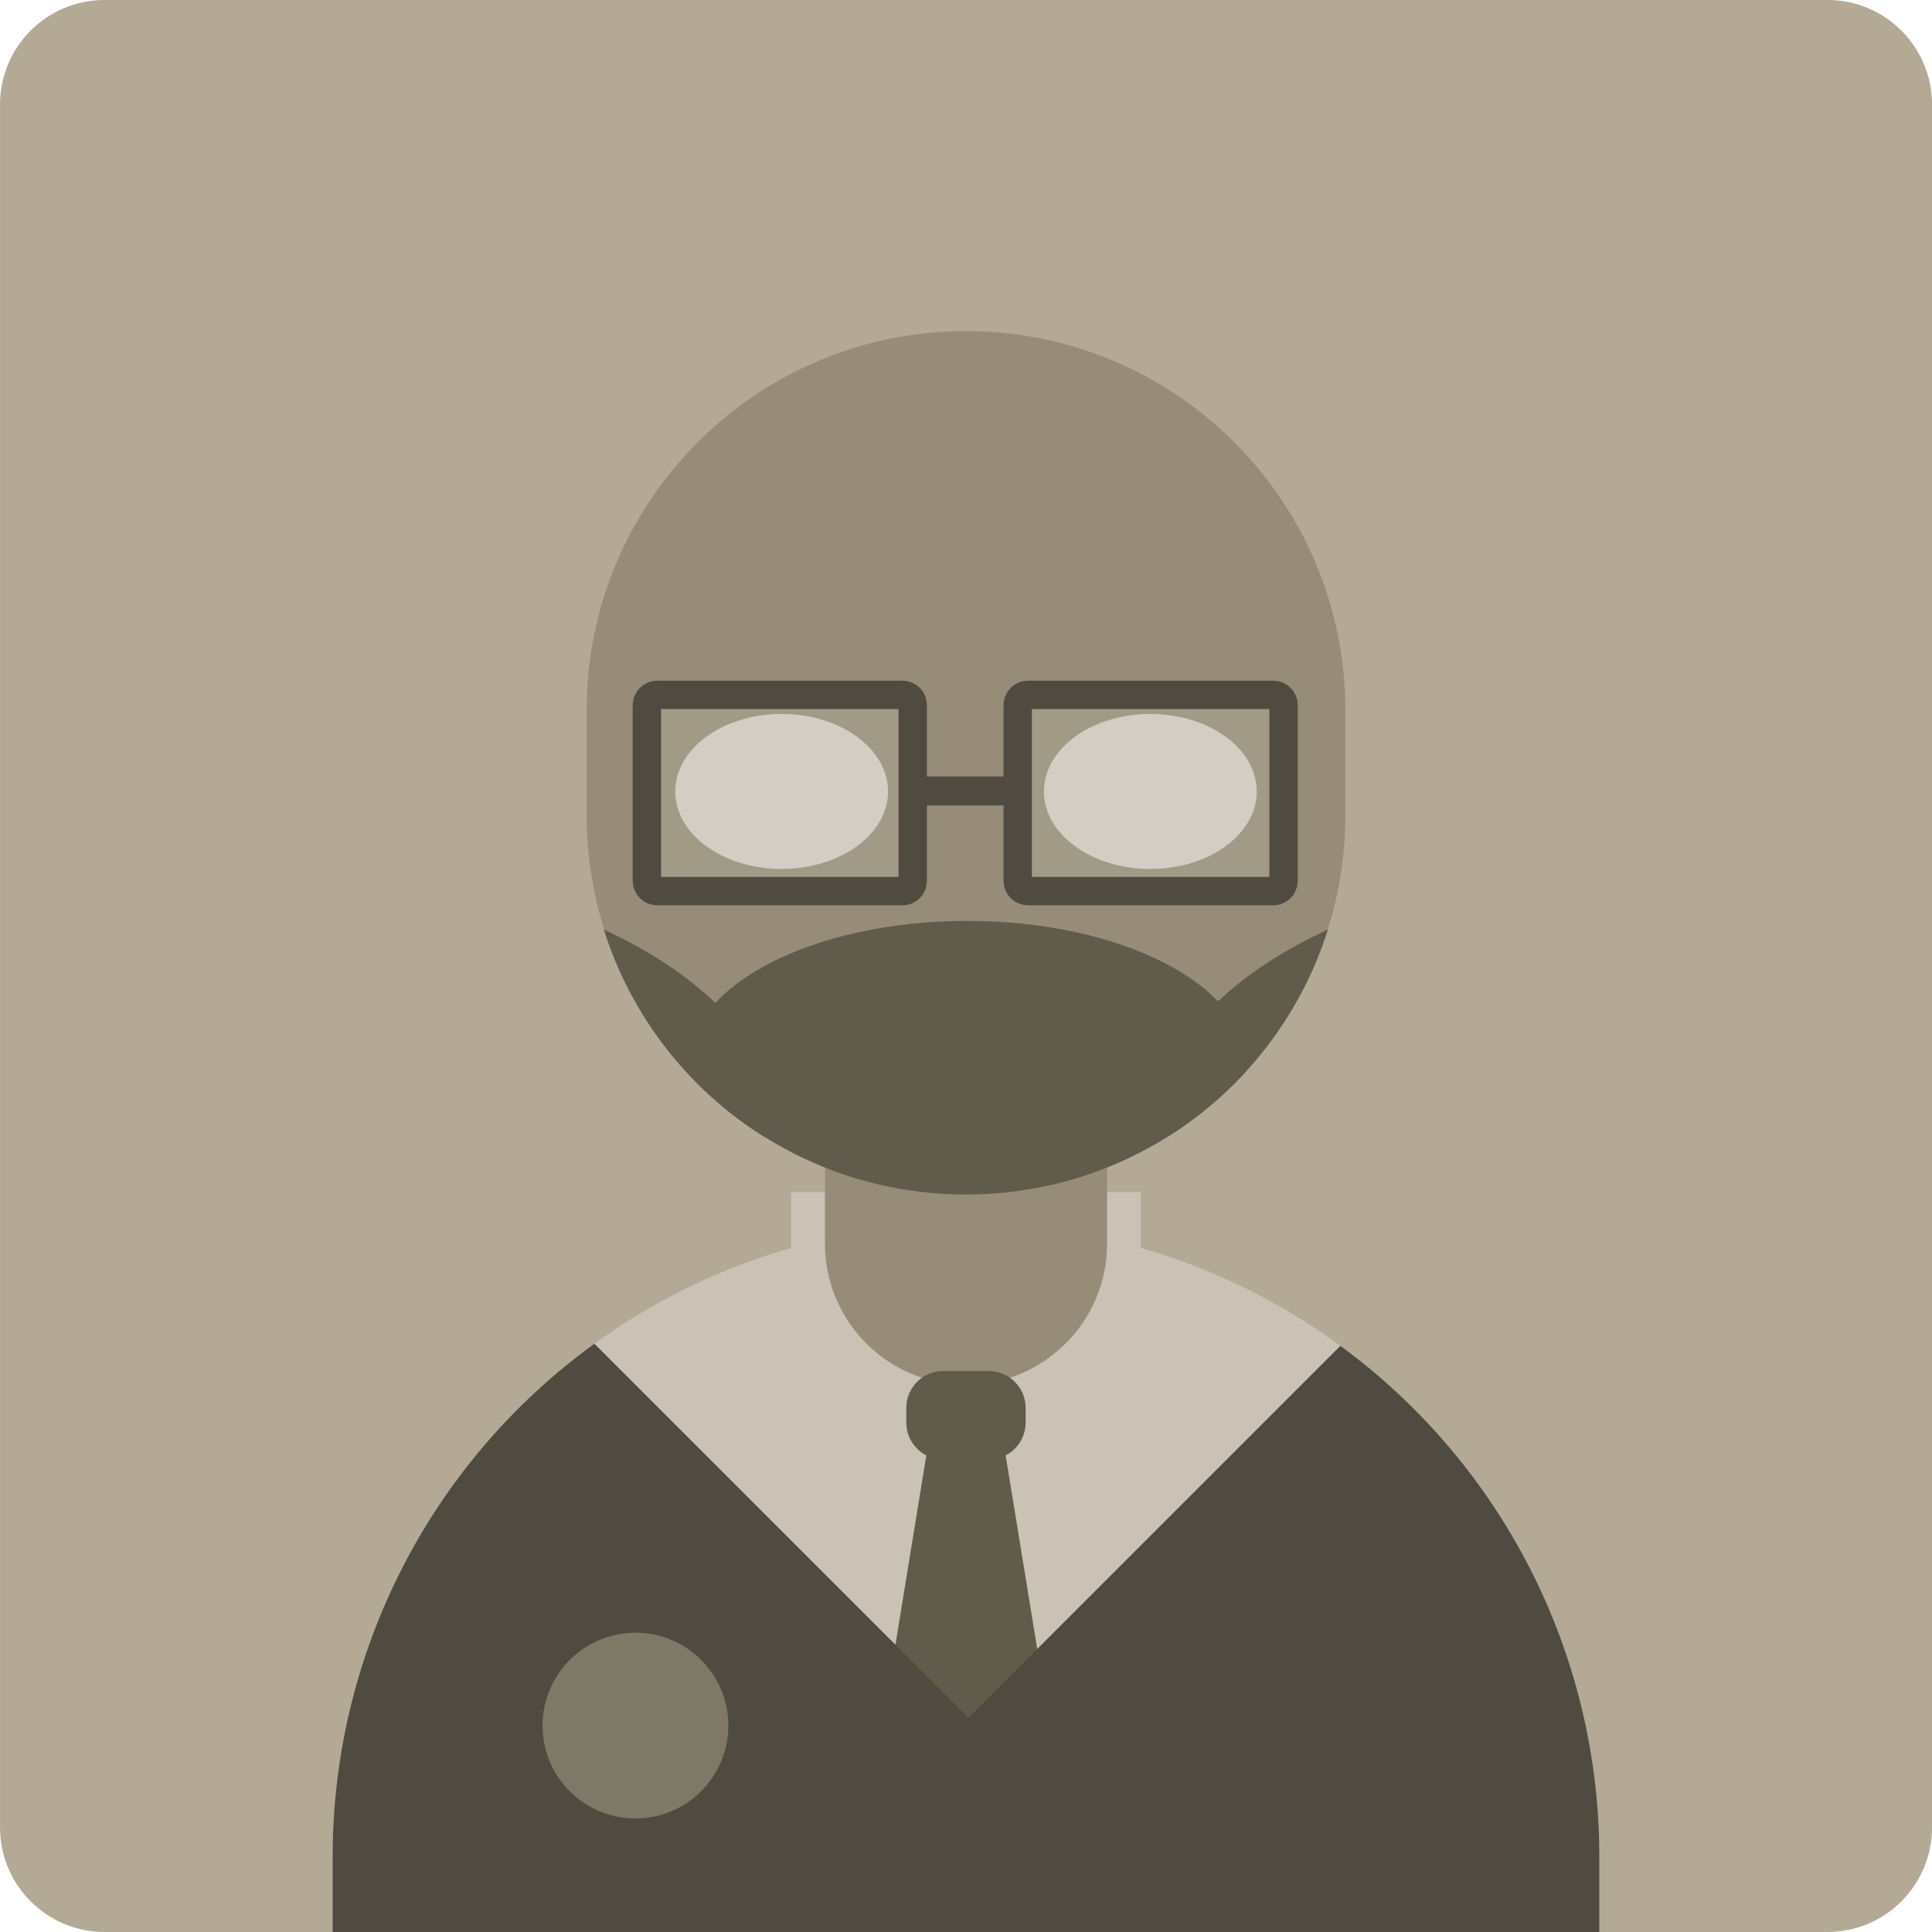
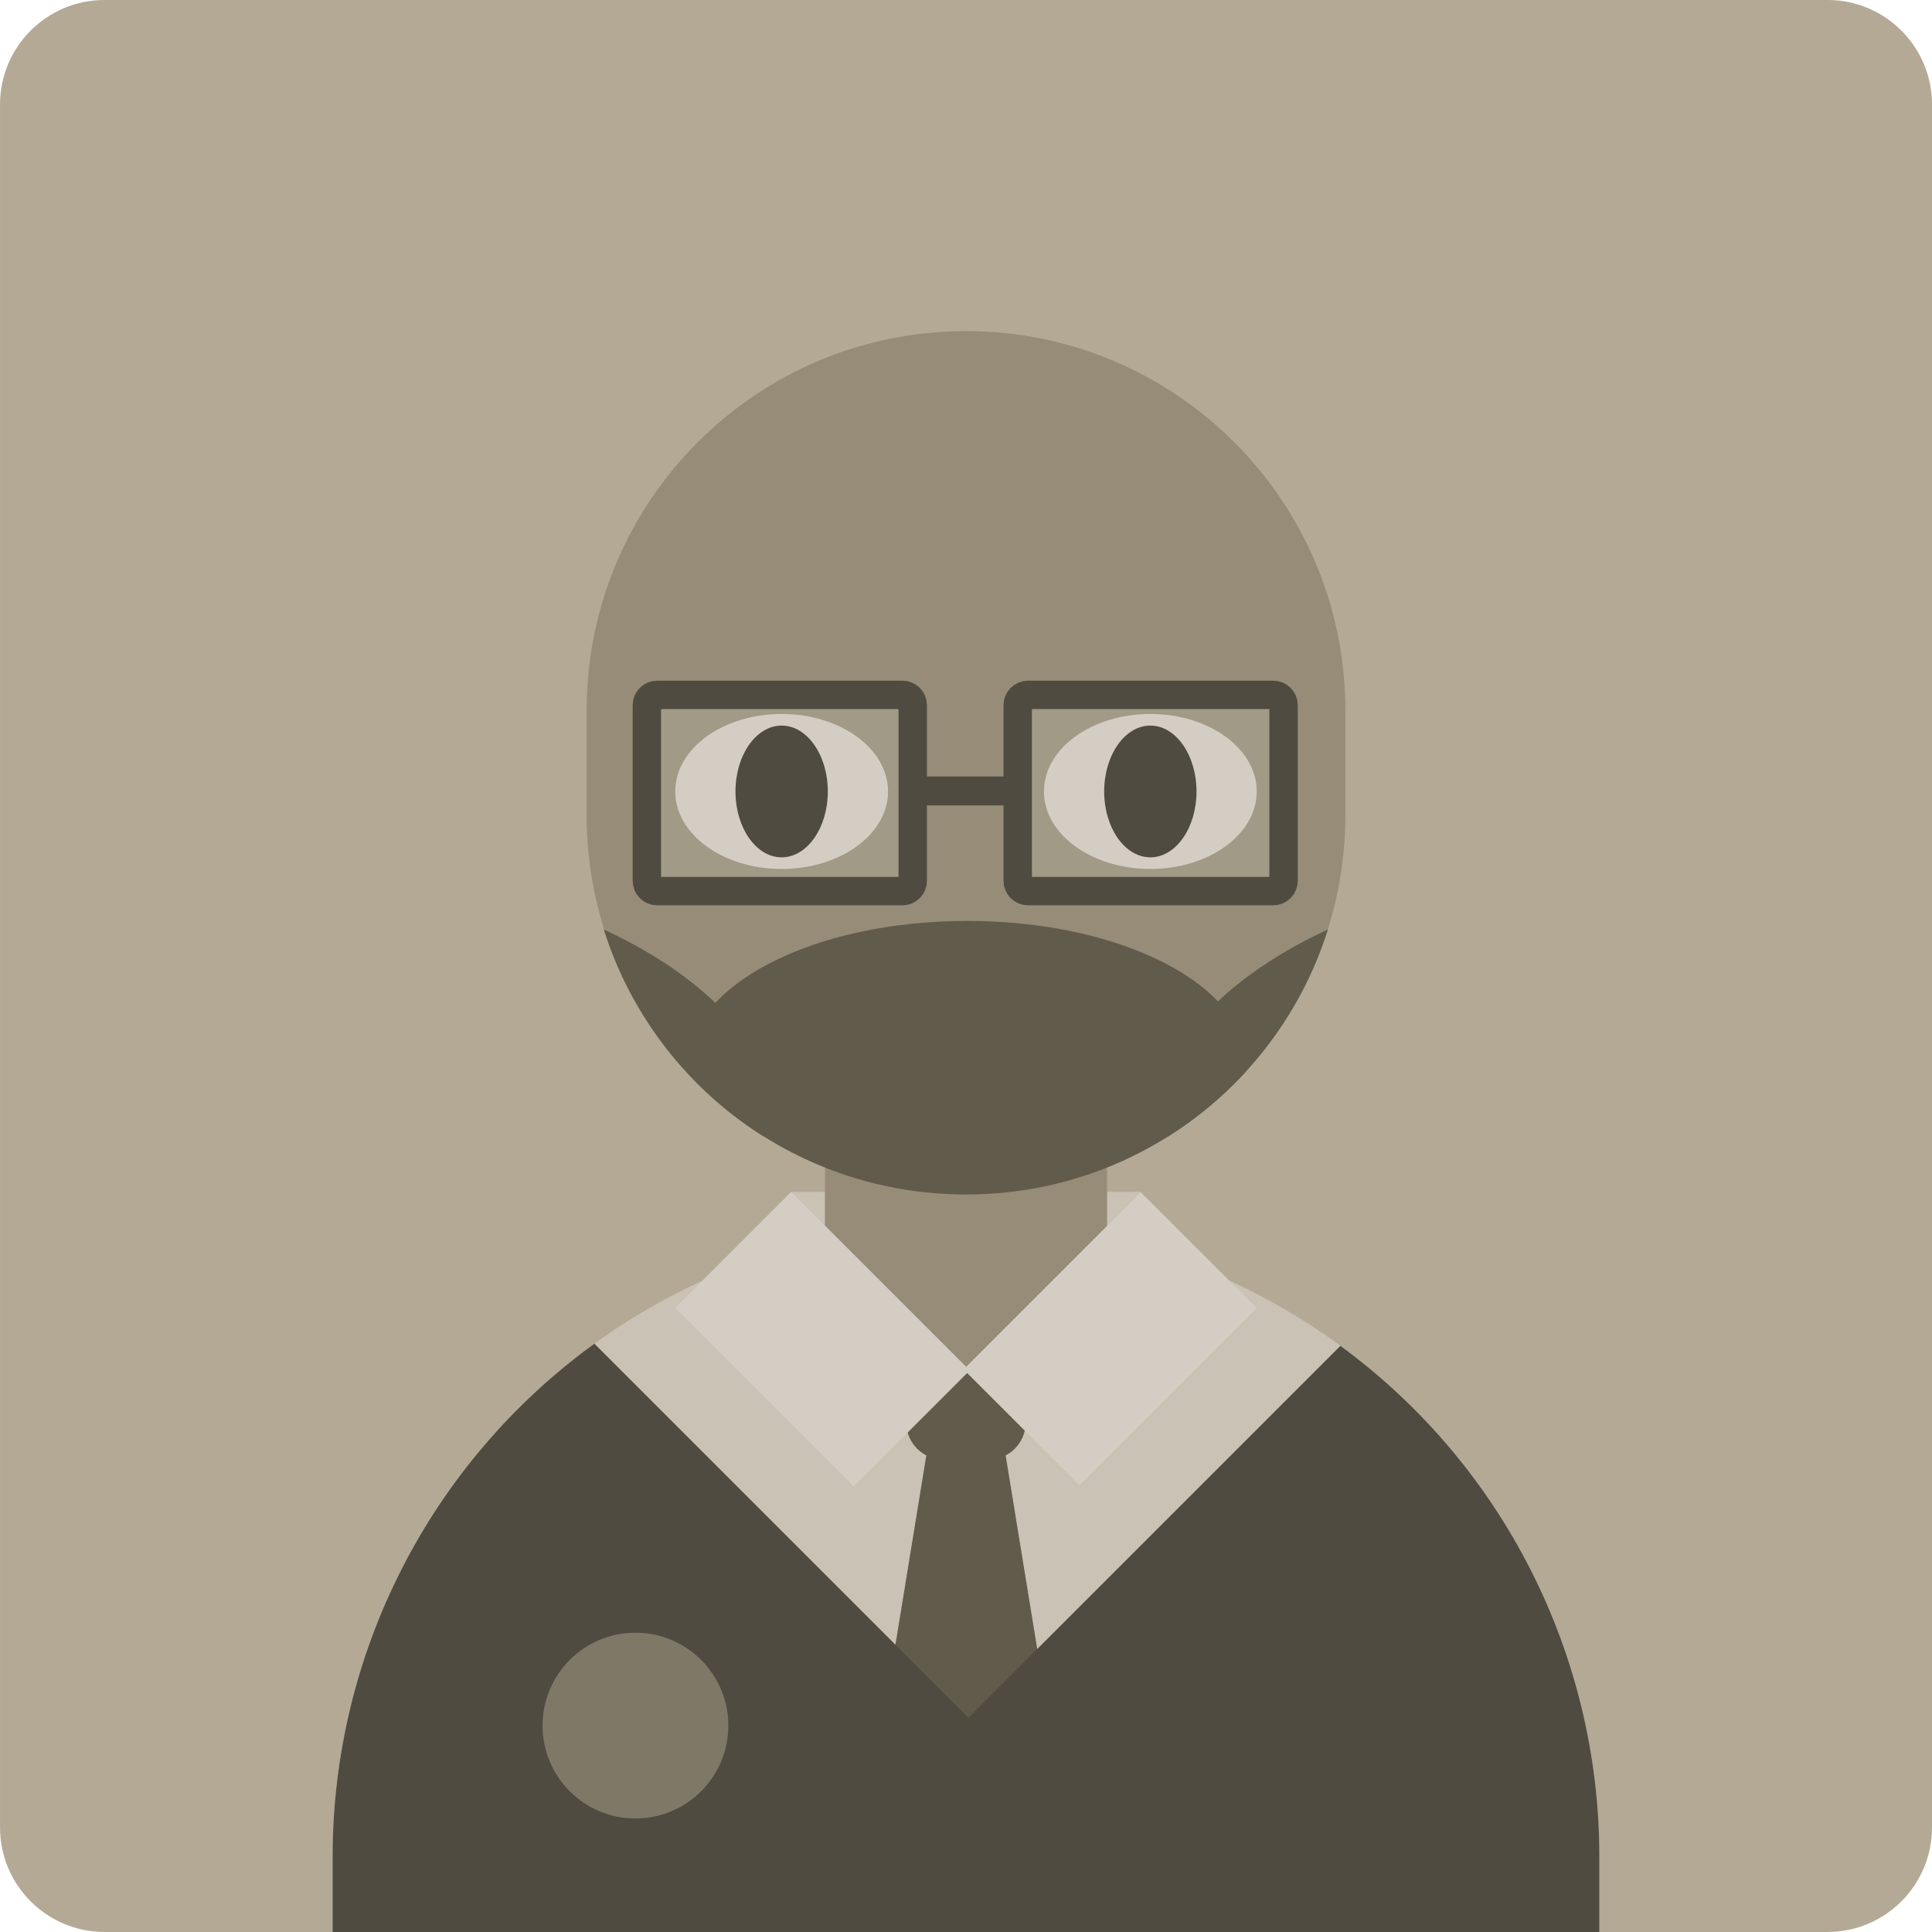
- <svg xmlns="http://www.w3.org/2000/svg" xmlns:ns1="http://www.openswatchbook.org/uri/2009/osb" xmlns:xlink="http://www.w3.org/1999/xlink" id="svg8" version="1.1" viewBox="0 0 37.042 37.042" height="1.458in" width="1.458in">
+ <svg xmlns="http://www.w3.org/2000/svg" xmlns:xlink="http://www.w3.org/1999/xlink" id="svg8" version="1.1" viewBox="0 0 37.042 37.042" height="1.458in" width="1.458in">
  <defs id="defs2">
    <linearGradient id="7" gradientTransform="matrix(0,0,0,0,-192.3187,38.64163)">
      <stop style="stop-color:#b3a995;stop-opacity:1;" offset="0" id="stop2624" />
    </linearGradient>
    <linearGradient id="6" gradientTransform="matrix(2.959833,0,0,4.648278,-971.1937,-788.492)">
      <stop style="stop-color:#a19a86;stop-opacity:1;" offset="0" id="stop2980" />
    </linearGradient>
    <linearGradient id="8" gradientTransform="matrix(0,0,0,0,20.9488,-188.2151)">
      <stop style="stop-color:#c9c2b5;stop-opacity:1;" offset="0" id="stop2972" />
    </linearGradient>
-     <linearGradient id="9" ns1:paint="solid" gradientTransform="matrix(0,0,0,0,44.5254,198.0608)">
+     <linearGradient id="9" gradientTransform="matrix(0,0,0,0,44.5254,198.0608)">
      <stop style="stop-color:#d3cdc3;stop-opacity:1;" offset="0" id="stop2966" />
    </linearGradient>
    <linearGradient id="4" gradientTransform="scale(1.336911,0.7479928)" x1="41.053" y1="37.348" x2="59.219" y2="37.348" gradientUnits="userSpaceOnUse">
      <stop style="stop-color:#7e7867;stop-opacity:1;" offset="0" id="stop2597" />
    </linearGradient>
    <linearGradient id="2" x1="-86.011" y1="-24.381" x2="-66.572" y2="-24.381" gradientUnits="userSpaceOnUse">
      <stop style="stop-color:#4f4b41;stop-opacity:1;" offset="0" id="stop3000" />
    </linearGradient>
    <linearGradient id="6-0" x1="-86.011" y1="-24.381" x2="-78.78" y2="-24.381" gradientUnits="userSpaceOnUse">
      <stop style="stop-color:#a19a86;stop-opacity:1;" offset="0" id="stop2980-3" />
    </linearGradient>
    <linearGradient id="2-4" gradientTransform="matrix(0,0,0,0,-123.6929,-377.7422)">
      <stop style="stop-color:#4f4b41;stop-opacity:1;" offset="0" id="stop3000-6" />
    </linearGradient>
    <linearGradient id="4-6" gradientTransform="matrix(0,0,0,0,-114.9655,-519.4565)">
      <stop style="stop-color:#7e7867;stop-opacity:1;" offset="0" id="stop2597-7" />
    </linearGradient>
    <linearGradient id="4-8" gradientTransform="matrix(1.336912,0,0,0.7479926,-20.14841,114.3486)" x1="104.709" y1="37.486" x2="122.875" y2="37.486" gradientUnits="userSpaceOnUse">
      <stop style="stop-color:#7e7867;stop-opacity:1;" offset="0" id="stop2597-8" />
    </linearGradient>
    <linearGradient id="7-8" x1="177.415" y1="4.945" x2="214.456" y2="4.945" gradientUnits="userSpaceOnUse" gradientTransform="translate(-36.49428,139.4933)">
      <stop style="stop-color:#b3a995;stop-opacity:1;" offset="0" id="stop2624-3" />
    </linearGradient>
    <linearGradient id="1" gradientTransform="matrix(0,0,0,0,138.2613,-799.2997)">
      <stop style="stop-color:#413e35;stop-opacity:1;" offset="0" id="stop3006" />
    </linearGradient>
    <linearGradient id="4-62" gradientTransform="matrix(1.336911,0,0,0.7479929,107.2023,99.03951)" x1="41.092" y1="94.596" x2="59.259" y2="94.596" gradientUnits="userSpaceOnUse">
      <stop style="stop-color:#7e7867;stop-opacity:1;" offset="0" id="stop2597-82" />
    </linearGradient>
    <linearGradient id="8-7" x1="64.6" y1="76.485" x2="65.922" y2="76.485" gradientUnits="userSpaceOnUse" gradientTransform="translate(107.2023,99.03951)">
      <stop style="stop-color:#c9c2b5;stop-opacity:1;" offset="0" id="stop2972-5" />
    </linearGradient>
    <linearGradient id="8-0" x1="103.968" y1="48.521" x2="115.848" y2="48.521" gradientUnits="userSpaceOnUse" gradientTransform="translate(72.27304,90.42636)">
      <stop style="stop-color:#c9c2b5;stop-opacity:1;" offset="0" id="stop2972-6" />
    </linearGradient>
    <linearGradient id="4-1" gradientTransform="matrix(1.336911,0,0,0.7479929,56.54026,111.5704)" x1="105.044" y1="93.979" x2="123.21" y2="93.979" gradientUnits="userSpaceOnUse">
      <stop style="stop-color:#7e7867;stop-opacity:1;" offset="0" id="stop2597-0" />
    </linearGradient>
    <clipPath clipPathUnits="userSpaceOnUse" id="clipPath1380">
      <rect ry="2.005" y="52.26" x="135.909" height="37.042" width="37.042" id="rect1382" style="opacity:1;vector-effect:none;fill:url(#linearGradient1384);fill-opacity:1;stroke:none;stroke-width:0.862;stroke-linecap:round;stroke-linejoin:bevel;stroke-miterlimit:4;stroke-dasharray:none;stroke-dashoffset:0;stroke-opacity:1;paint-order:normal" />
    </clipPath>
    <linearGradient id="3" gradientTransform="scale(3.961524,0.2524281)" x1="55.817" y1="301.759" x2="57.486" y2="301.759" gradientUnits="userSpaceOnUse">
      <stop style="stop-color:#615b4c;stop-opacity:1;" offset="0" id="stop2994" />
    </linearGradient>
    <linearGradient id="3-0" gradientTransform="matrix(1.888115,1.6826517e-8,0,0.5296288,-10.46745,97.04117)" x1="102.553" y1="60.999" x2="107.574" y2="60.999" gradientUnits="userSpaceOnUse">
      <stop style="stop-color:#615b4c;stop-opacity:1;" offset="0" id="stop2994-7" />
    </linearGradient>
    <linearGradient id="6-2" gradientTransform="matrix(0.9374856,0,0,1.066683,150.2499,46.36545)" x1="18.738" y1="89.937" x2="34.255" y2="89.937" gradientUnits="userSpaceOnUse">
      <stop style="stop-color:#a19a86;stop-opacity:1;" offset="0" id="stop2980-7" />
    </linearGradient>
    <linearGradient id="3-6" gradientTransform="matrix(0,0,0,0,162.5692,-367.4459)">
      <stop style="stop-color:#615b4c;stop-opacity:1;" offset="0" id="stop2994-3" />
    </linearGradient>
    <linearGradient id="4-2" gradientTransform="matrix(0.9374856,0,0,1.066683,-86.8965,24.61608)" x1="-79.698" y1="89.937" x2="-64.181" y2="89.937" gradientUnits="userSpaceOnUse">
      <stop style="stop-color:#7e7867;stop-opacity:1;" offset="0" id="stop2597-5" />
    </linearGradient>
    <linearGradient id="6-4" gradientTransform="matrix(1.538535,0,0,0.6499691,-86.8965,24.61608)" x1="-46.42" y1="168.807" x2="-41.591" y2="168.807" gradientUnits="userSpaceOnUse">
      <stop style="stop-color:#a19a86;stop-opacity:1;" offset="0" id="stop2980-6" />
    </linearGradient>
    <linearGradient id="4-4" gradientTransform="matrix(1.336912,0,0,0.7479927,29.99744,27.72746)" x1="72.605" y1="150.687" x2="90.771" y2="150.687" gradientUnits="userSpaceOnUse">
      <stop style="stop-color:#7e7867;stop-opacity:1;" offset="0" id="stop2597-74" />
    </linearGradient>
    <linearGradient xlink:href="#7" id="linearGradient1385" gradientUnits="userSpaceOnUse" gradientTransform="translate(80.38125,117.3448)" x1="54.811" y1="32.815" x2="91.853" y2="32.815" />
-     <linearGradient xlink:href="#2-4" id="linearGradient1393" gradientTransform="matrix(0,0,0,0,97.1782,24.64724)" gradientUnits="userSpaceOnUse" />
    <linearGradient id="4-27" x1="186.427" y1="121.746" x2="189.988" y2="121.746" gradientUnits="userSpaceOnUse" gradientTransform="translate(-40.83163,41.19757)">
      <stop style="stop-color:#7e7867;stop-opacity:1;" offset="0" id="stop2597-6" />
    </linearGradient>
    <linearGradient xlink:href="#8" id="linearGradient4721" gradientTransform="matrix(1.336911,0,0,0.7479929,-40.83163,41.19757)" x1="136.435" y1="152.268" x2="154.602" y2="152.268" gradientUnits="userSpaceOnUse" />
    <linearGradient xlink:href="#8" id="linearGradient4723" gradientTransform="matrix(1.446423,0,0,0.6913607,-40.83163,41.19757)" x1="132.184" y1="163.87" x2="136.817" y2="163.87" gradientUnits="userSpaceOnUse" />
    <linearGradient xlink:href="#6" id="linearGradient4725" gradientTransform="matrix(1.163829,0,0,0.859233,-40.83163,41.19757)" x1="161.903" y1="120.764" x2="166.282" y2="120.764" gradientUnits="userSpaceOnUse" />
    <linearGradient xlink:href="#6" id="linearGradient4727" gradientTransform="matrix(1.163829,0,0,0.859233,-40.83163,41.19757)" x1="168.011" y1="120.764" x2="172.391" y2="120.764" gradientUnits="userSpaceOnUse" />
    <linearGradient xlink:href="#2-4" id="linearGradient4729" gradientTransform="matrix(1.14443,0,0,0.873797,-40.83163,41.19757)" x1="170.622" y1="118.44" x2="175.551" y2="118.44" gradientUnits="userSpaceOnUse" />
    <linearGradient xlink:href="#2-4" id="linearGradient4731" gradientTransform="matrix(1.14443,0,0,0.873797,-40.83163,41.19757)" x1="164.409" y1="118.44" x2="169.338" y2="118.44" gradientUnits="userSpaceOnUse" />
    <linearGradient xlink:href="#2-4" id="linearGradient4733" gradientTransform="matrix(1.467381,0,0,0.6814865,-40.83163,41.19757)" x1="124.304" y1="170.516" x2="140.855" y2="170.516" gradientUnits="userSpaceOnUse" />
    <linearGradient xlink:href="#2-4" id="linearGradient4735" gradientTransform="matrix(1.953405,0,0,0.5119267,-40.83163,41.19757)" x1="99.019" y1="205.75" x2="100.101" y2="205.75" gradientUnits="userSpaceOnUse" />
-     <linearGradient xlink:href="#2-4" id="linearGradient4838" gradientUnits="userSpaceOnUse" gradientTransform="matrix(0,0,0,0,97.1782,24.64724)" />
  </defs>
  <g id="layer2" style="display:none" transform="translate(-135.1926,-131.6394)">
    <rect y="0" x="0" height="279.4" width="215.9" id="rect848" style="opacity:1;vector-effect:none;fill:#fcfcfc;fill-opacity:1;stroke:none;stroke-width:1.624;stroke-linecap:butt;stroke-linejoin:miter;stroke-miterlimit:4;stroke-dasharray:none;stroke-dashoffset:0;stroke-opacity:1;paint-order:markers fill stroke" />
  </g>
  <g id="layer1" transform="translate(-135.1926,-131.6394)">
    <rect ry="2.005" y="131.639" x="135.193" height="37.042" width="37.042" id="rect1369" style="opacity:1;vector-effect:none;fill:url(#linearGradient1385);fill-opacity:1;stroke:none;stroke-width:0.862;stroke-linecap:round;stroke-linejoin:bevel;stroke-miterlimit:4;stroke-dasharray:none;stroke-dashoffset:0;stroke-opacity:1;paint-order:normal" />
    <path id="path1373" style="font-variation-settings:normal;opacity:1;vector-effect:none;fill:url(#linearGradient4721);fill-opacity:1;stroke:none;stroke-width:0.944;stroke-linecap:round;stroke-linejoin:bevel;stroke-miterlimit:4;stroke-dasharray:none;stroke-dashoffset:0;stroke-opacity:1;paint-order:normal;stop-color:#000000;stop-opacity:1" d="m 153.741,155.093 a 12.143,12.143 0 0 0 -6.1,1.627 12.143,12.143 0 0 0 -6.071,10.517 v 1.445 h 24.287 v -1.445 a 12.143,12.143 0 0 0 -6.071,-10.517 12.143,12.143 0 0 0 -6.044,-1.627 z" />
    <rect style="fill:url(#linearGradient4723);stroke-width:5.334;stroke-opacity:0.02;paint-order:markers fill stroke;stop-color:#000000" id="rect1370" width="6.702" height="3.203" x="150.363" y="154.491" />
    <path id="rect1363" style="opacity:1;vector-effect:none;fill:#615b4c;fill-opacity:1;stroke:none;stroke-width:0.862;stroke-linecap:round;stroke-linejoin:bevel;stroke-miterlimit:4;stroke-dasharray:none;stroke-dashoffset:0;stroke-opacity:1;paint-order:normal" d="m 153.713,154.881 -1.66,10.181 0.47,3.618 h 2.381 l 0.47,-3.618 z" />
    <rect style="font-variation-settings:normal;opacity:1;vector-effect:none;fill:#968c77;fill-opacity:1;stroke:none;stroke-width:0.944;stroke-linecap:round;stroke-linejoin:bevel;stroke-miterlimit:4;stroke-dasharray:none;stroke-dashoffset:0;stroke-opacity:1;paint-order:normal;stop-color:#000000;stop-opacity:1" id="rect1375" width="5.409" height="7.765" x="151.009" y="150.423" ry="2.704" />
    <rect style="font-variation-settings:normal;opacity:1;vector-effect:none;fill:#968c77;fill-opacity:1;stroke:none;stroke-width:0.944;stroke-linecap:round;stroke-linejoin:bevel;stroke-miterlimit:4;stroke-dasharray:none;stroke-dashoffset:0;stroke-opacity:1;paint-order:normal;stop-color:#000000;stop-opacity:1" id="rect1371" width="14.547" height="16.552" x="146.44" y="137.988" ry="7.273" />
    <rect style="fill:url(#linearGradient4725);stroke:none;stroke-width:0.544;stroke-linecap:round;stroke-linejoin:round;stroke-miterlimit:4;stroke-dasharray:none;stop-color:#000000" id="rect1418" width="5.097" height="3.763" x="147.595" y="144.962" ry="0.197" />
    <ellipse style="font-variation-settings:normal;vector-effect:none;fill:#d3cdc3;fill-opacity:1;stroke:none;stroke-width:1.027;stroke-linecap:round;stroke-linejoin:bevel;stroke-miterlimit:4;stroke-dasharray:none;stroke-dashoffset:0;stroke-opacity:1;paint-order:normal;stop-color:#000000" id="ellipse1377" cx="150.179" cy="146.814" rx="2.04" ry="1.486" />
-     <ellipse style="font-variation-settings:normal;vector-effect:none;fill:url(#linearGradient1393);fill-opacity:1;stroke:none;stroke-width:1.176;stroke-linecap:round;stroke-linejoin:bevel;stroke-miterlimit:4;stroke-dasharray:none;stroke-dashoffset:0;stroke-opacity:1;paint-order:normal;stop-color:#000000" id="ellipse1379" cx="150.179" cy="146.814" rx="0.885" ry="1.263" />
+     <ellipse style="font-variation-settings:normal;vector-effect:none;fill:#4f4b41;fill-opacity:1;stroke:none;stroke-width:1.176;stroke-linecap:round;stroke-linejoin:bevel;stroke-miterlimit:4;stroke-dasharray:none;stroke-dashoffset:0;stroke-opacity:1;paint-order:normal;stop-color:#000000" id="ellipse1379" cx="150.179" cy="146.814" rx="0.885" ry="1.263" />
    <rect style="fill:url(#linearGradient4727);stroke:none;stroke-width:0.544;stroke-linecap:round;stroke-linejoin:round;stroke-miterlimit:4;stroke-dasharray:none;stop-color:#000000" id="rect1420" width="5.097" height="3.763" x="154.705" y="144.962" ry="0.197" />
    <ellipse style="font-variation-settings:normal;vector-effect:none;fill:#d3cdc3;fill-opacity:1;stroke:none;stroke-width:1.027;stroke-linecap:round;stroke-linejoin:bevel;stroke-miterlimit:4;stroke-dasharray:none;stroke-dashoffset:0;stroke-opacity:1;paint-order:normal;stop-color:#000000" id="ellipse1381" cx="157.248" cy="146.814" rx="2.04" ry="1.486" />
    <rect style="fill:none;stroke:url(#linearGradient4729);stroke-width:0.544;stroke-linecap:round;stroke-linejoin:round;stroke-miterlimit:4;stroke-dasharray:none;stop-color:#000000" id="rect1422" width="5.097" height="3.763" x="154.705" y="144.962" ry="0.197" />
-     <ellipse style="font-variation-settings:normal;opacity:1;vector-effect:none;fill:url(#linearGradient4838);fill-opacity:1;stroke:none;stroke-width:1.176;stroke-linecap:round;stroke-linejoin:bevel;stroke-miterlimit:4;stroke-dasharray:none;stroke-dashoffset:0;stroke-opacity:1;paint-order:normal;stop-color:#000000;stop-opacity:1" id="ellipse1383" cx="157.248" cy="146.814" rx="0.885" ry="1.263" />
+     <ellipse style="font-variation-settings:normal;opacity:1;vector-effect:none;fill:#4f4b41;fill-opacity:1;stroke:none;stroke-width:1.176;stroke-linecap:round;stroke-linejoin:bevel;stroke-miterlimit:4;stroke-dasharray:none;stroke-dashoffset:0;stroke-opacity:1;paint-order:normal;stop-color:#000000;stop-opacity:1" id="ellipse1383" cx="157.248" cy="146.814" rx="0.885" ry="1.263" />
    <path id="path1394" style="fill:#615b4c;fill-opacity:1;stroke:none;stroke-width:0.544;stroke-linecap:round;stroke-linejoin:round;stroke-miterlimit:4;stroke-dasharray:none;stop-color:#000000" d="m 153.741,149.296 a 5.354,2.764 0 0 0 -5.355,2.764 5.354,2.764 0 0 0 0.011,0.179 c 1.326,1.417 3.213,2.302 5.315,2.302 2.135,0 4.049,-0.911 5.377,-2.367 a 5.354,2.764 0 0 0 0.005,-0.114 5.354,2.764 0 0 0 -5.354,-2.764 z" />
    <path id="path1407" style="fill:#615b4c;fill-opacity:1;stroke:none;stroke-width:0.544;stroke-linecap:round;stroke-linejoin:round;stroke-miterlimit:4;stroke-dasharray:none;stop-color:#000000" d="m 160.651,149.462 a 2.764,5.354 72.091 0 0 -3.122,3.839 2.764,5.354 72.091 0 0 0.051,0.132 c 1.447,-0.906 2.548,-2.307 3.071,-3.97 z" />
    <path id="path1413" style="fill:#615b4c;fill-opacity:1;stroke:none;stroke-width:0.544;stroke-linecap:round;stroke-linejoin:round;stroke-miterlimit:4;stroke-dasharray:none;stop-color:#000000" d="m 146.77,149.462 a 5.354,2.764 17.909 0 1 3.122,3.839 5.354,2.764 17.909 0 1 -0.051,0.132 c -1.447,-0.906 -2.548,-2.307 -3.071,-3.97 z" />
    <rect style="fill:none;stroke:url(#linearGradient4731);stroke-width:0.544;stroke-linecap:round;stroke-linejoin:round;stroke-miterlimit:4;stroke-dasharray:none;stop-color:#000000" id="rect1416" width="5.097" height="3.763" x="147.595" y="144.962" ry="0.197" />
    <path id="path1450" style="font-variation-settings:normal;opacity:1;vector-effect:none;fill:url(#linearGradient4733);fill-opacity:1;stroke:none;stroke-width:0.944;stroke-linecap:round;stroke-linejoin:bevel;stroke-miterlimit:4;stroke-dasharray:none;stroke-dashoffset:0;stroke-opacity:1;paint-order:normal;stop-color:#000000;stop-opacity:1" d="m 146.589,157.402 a 12.143,12.143 0 0 0 -5.019,9.835 v 1.445 h 24.287 v -1.445 a 12.143,12.143 0 0 0 -4.965,-9.794 l -7.131,7.131 z" />
    <rect style="fill:url(#linearGradient4735);stroke-width:0.544;stroke-linecap:round;stroke-linejoin:bevel;stop-color:#000000" id="rect1343" width="2.113" height="0.554" x="152.593" y="146.527" />
    <rect style="fill:#615b4c;fill-opacity:1;stroke:none;stroke-width:0.544;stroke-linecap:round;stroke-linejoin:bevel;stop-color:#000000" id="rect1355" width="2.288" height="1.696" x="152.569" y="157.926" ry="0.707" />
-     <rect style="fill:url(#9);stroke-width:5.324;stroke-opacity:0.02;paint-order:markers fill stroke;stop-color:#000000" id="rect1374" width="4.805" height="3.144" x="-1.815" y="220.307" transform="matrix(-0.7071068,0.7071068,0.7071068,0.7071068,0,0)" />
-     <rect style="fill:url(#9);stroke-width:5.324;stroke-opacity:0.02;paint-order:markers fill stroke;stop-color:#000000" id="rect1372" width="4.841" height="3.144" x="215.564" y="2.919" transform="rotate(45)" />
+     <rect style="fill:#d3cdc3;stroke-width:5.324;stroke-opacity:0.02;paint-order:markers fill stroke;stop-color:#000000;fill-opacity:1;stroke:url(#9)" id="rect1374" width="4.805" height="3.144" x="-1.815" y="220.307" transform="matrix(-0.7071068,0.7071068,0.7071068,0.7071068,0,0)" />
+     <rect style="fill:#d3cdc3;stroke-width:5.324;stroke-opacity:0.02;paint-order:markers fill stroke;stop-color:#000000;fill-opacity:1;stroke:url(#9)" id="rect1372" width="4.841" height="3.144" x="215.564" y="2.919" transform="rotate(45)" />
    <circle style="fill:url(#4-27);stroke-width:0.544;stroke-linecap:round;stroke-linejoin:bevel;stop-color:#000000" id="path1378" cx="147.376" cy="164.724" r="1.781" />
  </g>
</svg>
